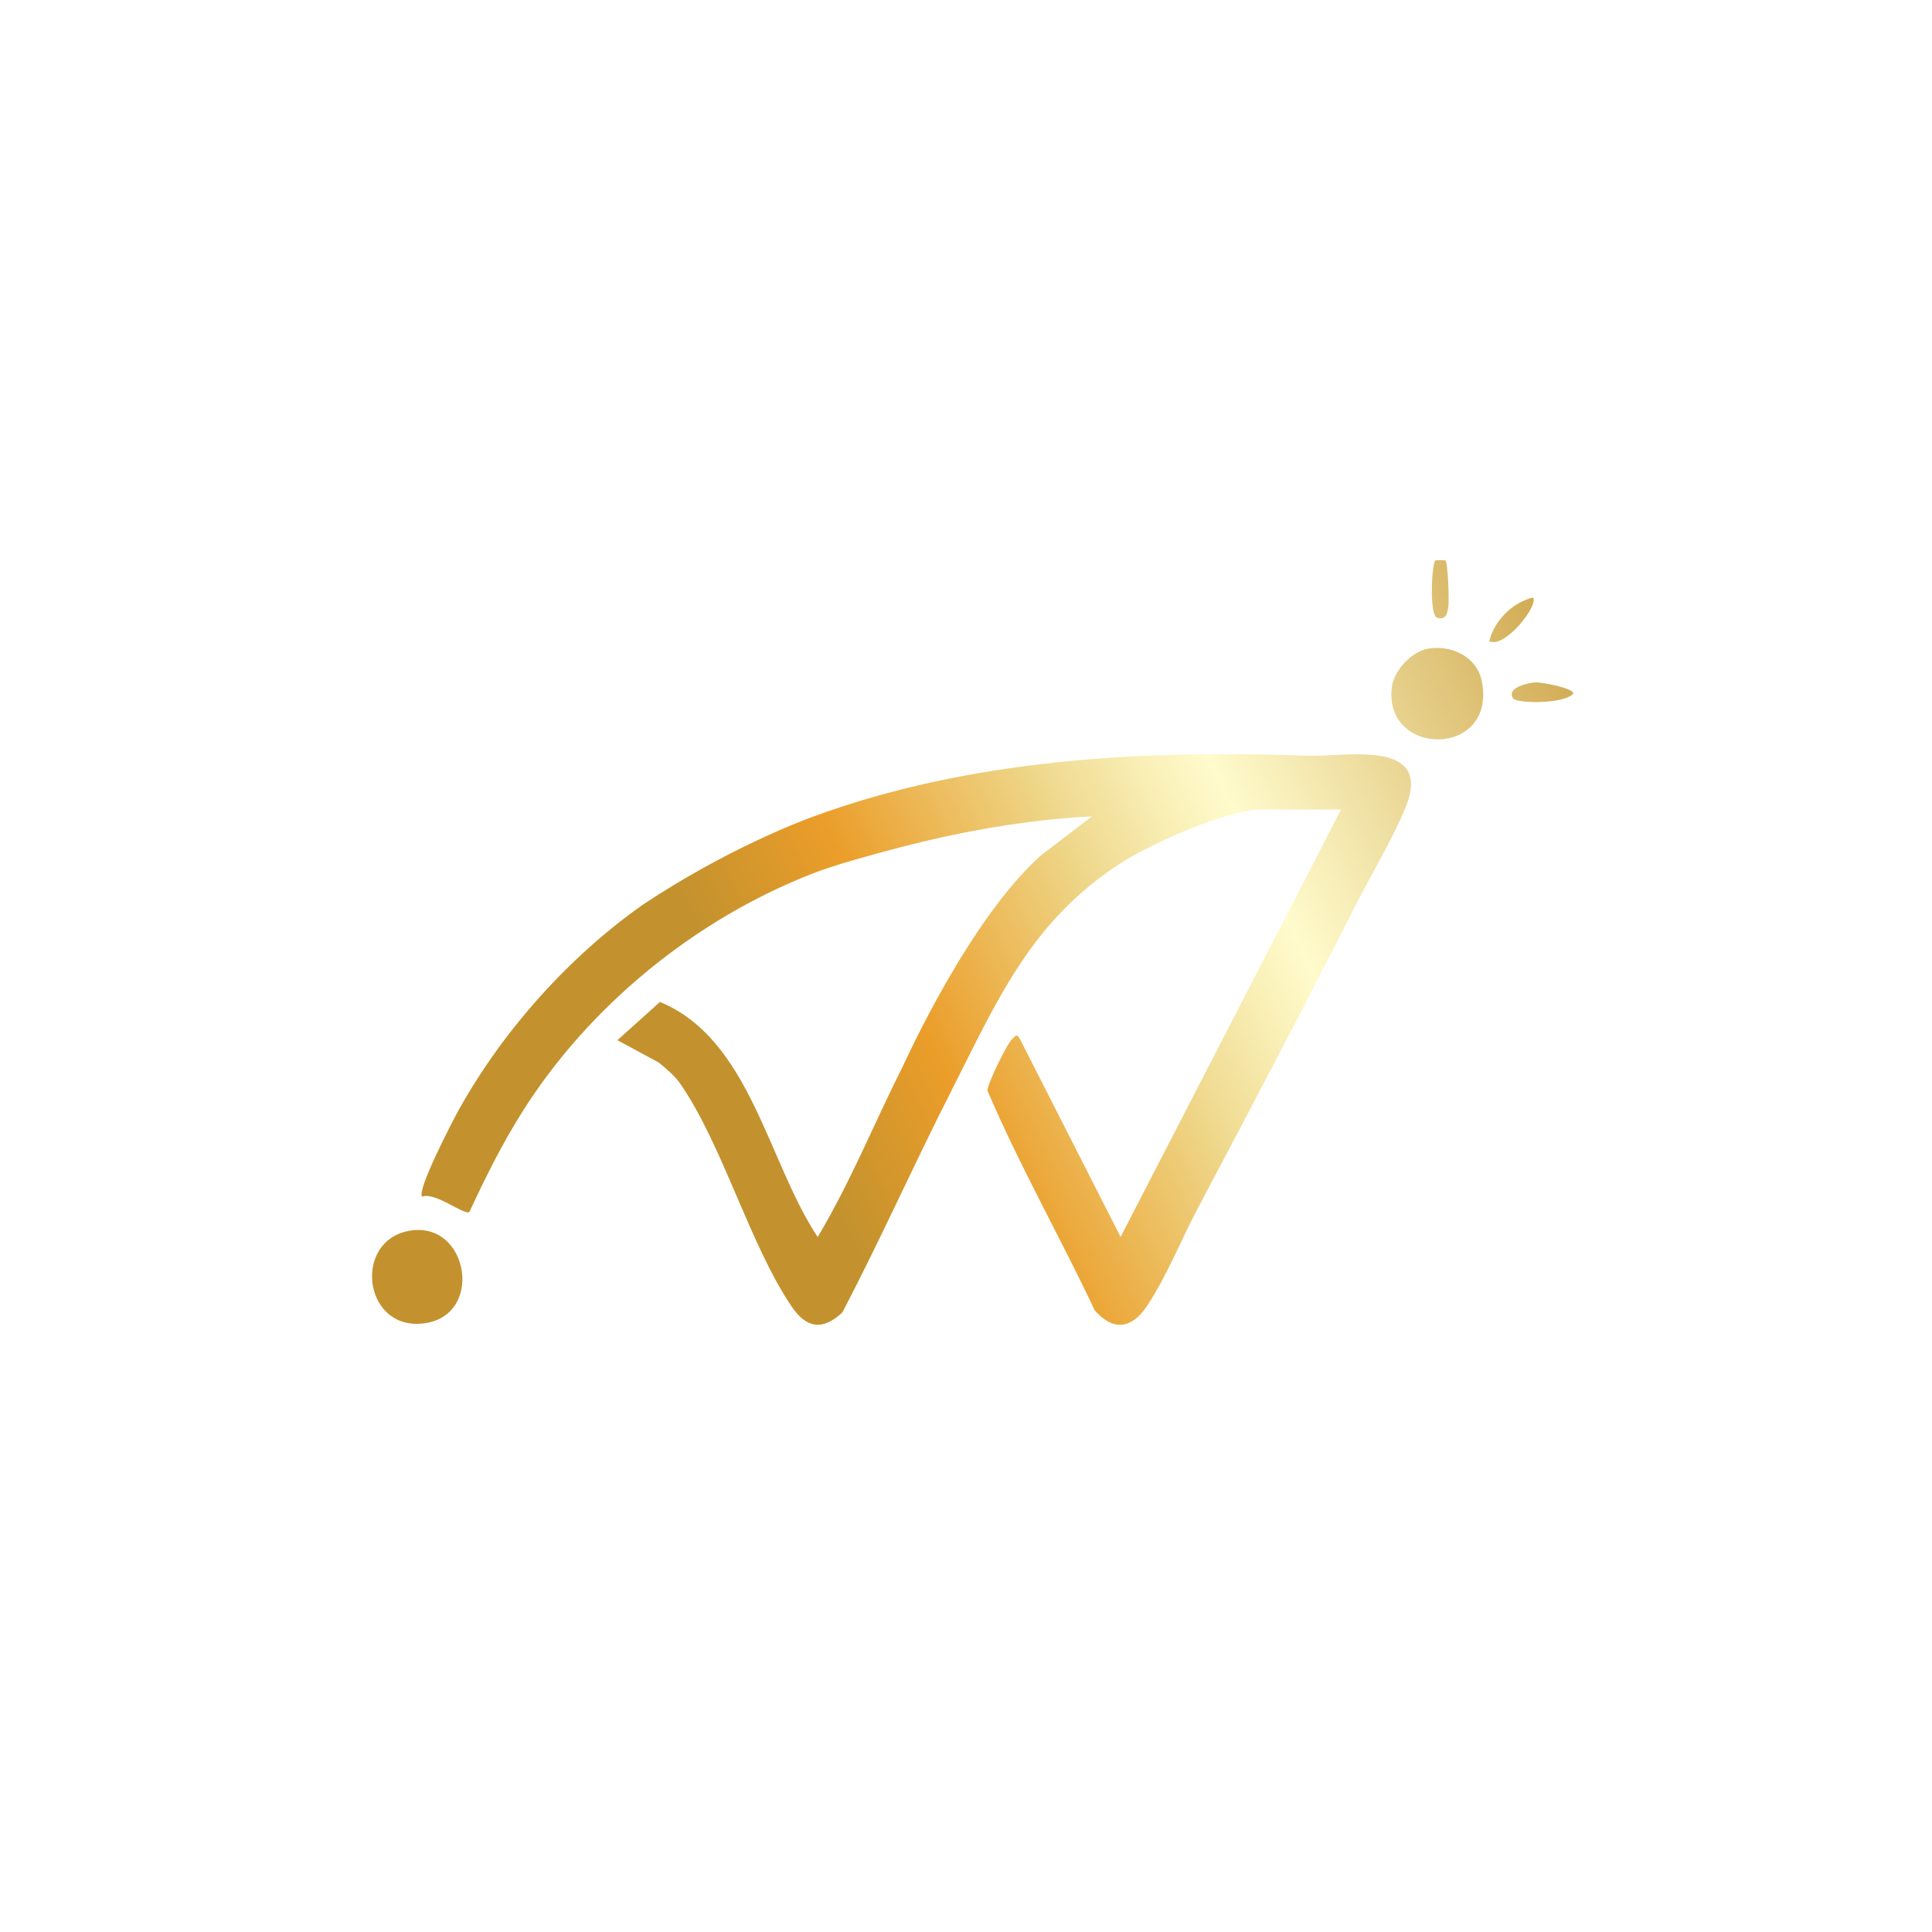
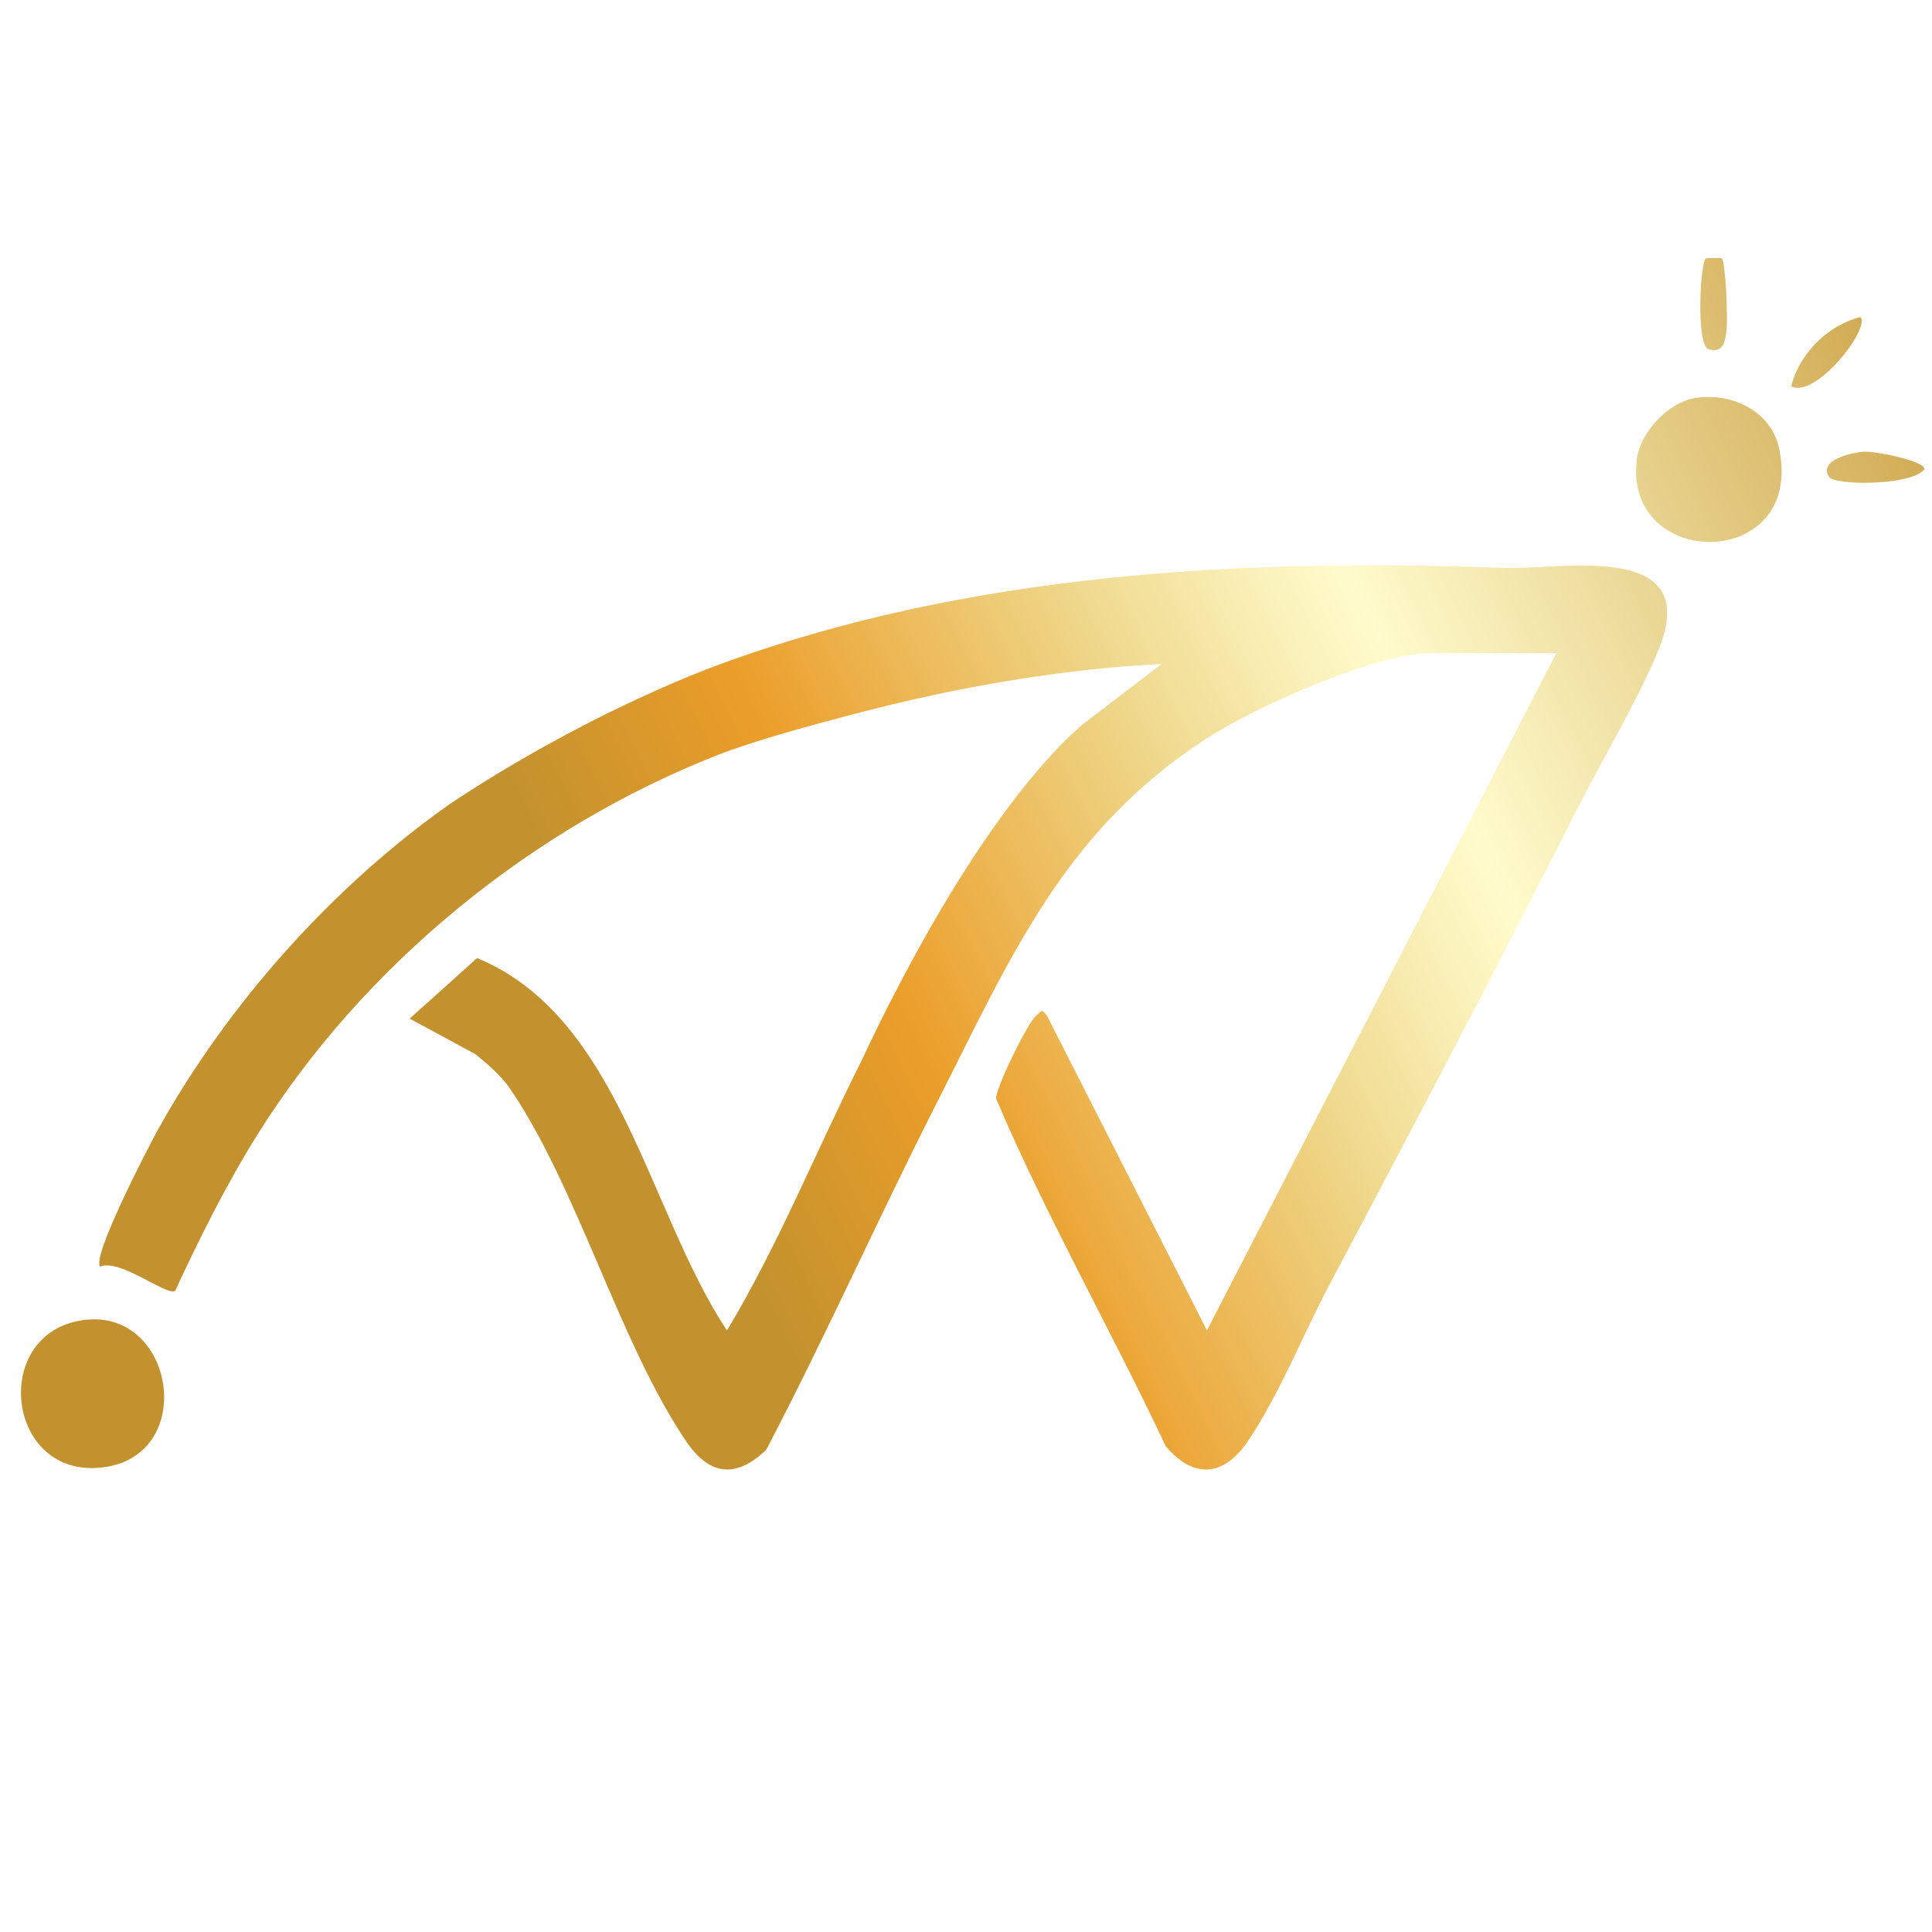
<svg xmlns="http://www.w3.org/2000/svg" id="Layer_1" version="1.1" viewBox="0 0 512 512">
  <defs>
    <style>
      .st0 {
        fill: url(#linear-gradient2);
      }

      .st1 {
        fill: url(#linear-gradient1);
      }

      .st2 {
        fill: url(#linear-gradient3);
      }

      .st3 {
        fill: url(#linear-gradient5);
      }

      .st4 {
        fill: url(#linear-gradient4);
      }

      .st5 {
        fill: url(#linear-gradient);
      }
    </style>
-     <linearGradient id="linear-gradient" x1="461.92" y1="170.33" x2="213.99" y2="292.3" gradientTransform="translate(0 12)" gradientUnits="userSpaceOnUse">
+     <linearGradient id="linear-gradient" x1="581.26" y1="401.96" x2="188.4" y2="208.69" gradientTransform="translate(0 524) scale(1 -1)" gradientUnits="userSpaceOnUse">
      <stop offset=".03" stop-color="#c3922e" />
      <stop offset=".49" stop-color="#fffbcc" />
      <stop offset=".54" stop-color="#faf1ba" />
      <stop offset=".64" stop-color="#efd98e" />
      <stop offset=".65" stop-color="#eed688" />
      <stop offset=".85" stop-color="#eb9d29" />
      <stop offset="1" stop-color="#c3922e" />
    </linearGradient>
-     <linearGradient id="linear-gradient1" x1="446.78" y1="139.54" x2="198.85" y2="261.5" gradientTransform="translate(0 12)" gradientUnits="userSpaceOnUse">
+     <linearGradient id="linear-gradient1" x1="557.27" y1="450.74" x2="164.41" y2="257.49" gradientTransform="translate(0 524) scale(1 -1)" gradientUnits="userSpaceOnUse">
      <stop offset=".03" stop-color="#c3922e" />
      <stop offset=".49" stop-color="#fffbcc" />
      <stop offset=".54" stop-color="#faf1ba" />
      <stop offset=".64" stop-color="#efd98e" />
      <stop offset=".65" stop-color="#eed688" />
      <stop offset=".85" stop-color="#eb9d29" />
      <stop offset="1" stop-color="#c3922e" />
    </linearGradient>
-     <linearGradient id="linear-gradient2" x1="455.31" y1="156.89" x2="207.38" y2="278.85" gradientTransform="translate(0 12)" gradientUnits="userSpaceOnUse">
+     <linearGradient id="linear-gradient2" x1="570.79" y1="423.25" x2="177.93" y2="229.99" gradientTransform="translate(0 524) scale(1 -1)" gradientUnits="userSpaceOnUse">
      <stop offset=".03" stop-color="#c3922e" />
      <stop offset=".49" stop-color="#fffbcc" />
      <stop offset=".54" stop-color="#faf1ba" />
      <stop offset=".64" stop-color="#efd98e" />
      <stop offset=".65" stop-color="#eed688" />
      <stop offset=".85" stop-color="#eb9d29" />
      <stop offset="1" stop-color="#c3922e" />
    </linearGradient>
-     <linearGradient id="linear-gradient3" x1="452.02" y1="150.2" x2="204.09" y2="272.16" gradientTransform="translate(0 12)" gradientUnits="userSpaceOnUse">
+     <linearGradient id="linear-gradient3" x1="565.57" y1="433.85" x2="172.71" y2="240.6" gradientTransform="translate(0 524) scale(1 -1)" gradientUnits="userSpaceOnUse">
      <stop offset=".03" stop-color="#c3922e" />
      <stop offset=".49" stop-color="#fffbcc" />
      <stop offset=".54" stop-color="#faf1ba" />
      <stop offset=".64" stop-color="#efd98e" />
      <stop offset=".65" stop-color="#eed688" />
      <stop offset=".85" stop-color="#eb9d29" />
      <stop offset="1" stop-color="#c3922e" />
    </linearGradient>
-     <linearGradient id="linear-gradient4" x1="435.86" y1="117.36" x2="187.93" y2="239.32" gradientTransform="translate(0 12)" gradientUnits="userSpaceOnUse">
+     <linearGradient id="linear-gradient4" x1="539.96" y1="485.89" x2="147.1" y2="292.64" gradientTransform="translate(0 524) scale(1 -1)" gradientUnits="userSpaceOnUse">
      <stop offset=".03" stop-color="#c3922e" />
      <stop offset=".49" stop-color="#fffbcc" />
      <stop offset=".54" stop-color="#faf1ba" />
      <stop offset=".64" stop-color="#efd98e" />
      <stop offset=".65" stop-color="#eed688" />
      <stop offset=".85" stop-color="#eb9d29" />
      <stop offset="1" stop-color="#c3922e" />
    </linearGradient>
-     <linearGradient id="linear-gradient5" x1="442.91" y1="131.68" x2="194.98" y2="253.65" gradientTransform="translate(0 12)" gradientUnits="userSpaceOnUse">
+     <linearGradient id="linear-gradient5" x1="551.14" y1="463.2" x2="158.27" y2="269.93" gradientTransform="translate(0 524) scale(1 -1)" gradientUnits="userSpaceOnUse">
      <stop offset=".03" stop-color="#c3922e" />
      <stop offset=".49" stop-color="#fffbcc" />
      <stop offset=".54" stop-color="#faf1ba" />
      <stop offset=".64" stop-color="#efd98e" />
      <stop offset=".65" stop-color="#eed688" />
      <stop offset=".85" stop-color="#eb9d29" />
      <stop offset="1" stop-color="#c3922e" />
    </linearGradient>
  </defs>
-   <path class="st5" d="M346.9,200.3c-43.87-1.67-90.21.85-131.77,16.25-3.35,1.24-22.68,8.55-44.67,23.13-19.68,13.83-37.25,33.51-48.94,54.55-1.64,2.95-11.17,21.36-9.66,22.9,3.34-1.37,11.11,4.96,12.52,4.07,4.2-9.01,8.59-17.87,13.88-26.3,17.73-28.24,45.88-51.23,77.09-63.41,6.37-2.48,16.21-5.1,23-6.88,16.52-4.33,33.97-7.39,51.04-8.27l-13.39,10.24c-19.04,16.8-36.15,54.82-36.74,55.99-7.58,15.03-13.89,30.77-22.57,45.25-13.26-19.99-17.9-52.44-41.8-62.29l-11.27,10.13,10.99,5.94c2.05,1.67,4.31,3.6,5.8,5.79,11.25,16.45,18.23,42.36,29.41,58.9,3.87,5.72,8.24,6.42,13.43,1.49,10.04-19.19,18.87-39.02,28.67-58.31,12.3-24.22,21.17-45.28,45.03-60.69,8.09-5.23,28.17-14.25,37.49-14.25h20.96l-58.43,113.28-26.76-52.62c-1.02-1.32-.84-.78-1.8-.02-1.42,1.12-6.72,12-6.72,13.85,8.41,19.77,19.21,38.68,28.4,58.18,4.73,5.54,9.73,5.05,13.75-.92,5.21-7.73,9.28-17.93,13.46-25.83,14.21-26.83,28.45-53.83,42.14-80.93,3.48-6.89,12.57-22.31,14.11-28.75,3.49-14.58-17.92-10.16-26.65-10.49v.02h0Z" />
-   <path class="st1" d="M378.36,171.93c-4.35.79-8.95,5.75-9.5,10.13-2.37,18.78,28.04,18.79,23.8-1.67-1.34-6.47-8.2-9.58-14.3-8.46Z" />
-   <path class="st0" d="M108.06,326.25c-14.24,2.92-11.77,25.37,3.14,24.56,17.56-.95,13.33-27.94-3.14-24.56Z" />
-   <path class="st2" d="M406.92,180.85c-2.17.13-7.67,1.4-5.97,4.18.95,1.55,14.05,1.51,15.99-1.27-.01-1.41-8.36-3.01-10.02-2.91h0Z" />
-   <path class="st4" d="M380.83,163.7c2.43.76,2.77-1.2,3.02-3.2.22-1.74-.15-11.37-.8-11.98-.1-.09-2.55-.08-2.65,0-1.01.82-1.65,14.53.43,15.18h0Z" />
-   <path class="st3" d="M406.25,158.34c-5.46,1.34-10.24,6.12-11.59,11.59,4.21,2.04,13.28-9.74,11.59-11.59Z" />
+   <path class="st5" d="M399,150.52c-69.51-2.65-142.94,1.35-208.8,25.75-5.31,1.96-35.94,13.55-70.78,36.65-31.18,21.91-59.02,53.1-77.55,86.44-2.6,4.67-17.7,33.85-15.31,36.29,5.29-2.17,17.6,7.86,19.84,6.45,6.66-14.28,13.61-28.32,21.99-41.67,28.09-44.75,72.7-81.18,122.15-100.48,10.09-3.93,25.69-8.08,36.44-10.9,26.18-6.86,53.83-11.71,80.88-13.1l-21.22,16.23c-30.17,26.62-57.28,86.87-58.22,88.72-12.01,23.82-22.01,48.76-35.76,71.7-21.01-31.68-28.36-83.09-66.23-98.7l-17.86,16.05,17.41,9.41c3.25,2.65,6.83,5.7,9.19,9.17,17.83,26.07,28.89,67.12,46.6,93.33,6.13,9.06,13.06,10.17,21.28,2.36,15.91-30.41,29.9-61.83,45.43-92.4,19.49-38.38,33.55-71.75,71.35-96.17,12.82-8.29,44.64-22.58,59.41-22.58h33.21l-92.59,179.5-42.4-83.38c-1.62-2.09-1.33-1.24-2.85-.03-2.25,1.77-10.65,19.01-10.65,21.95,13.33,31.33,30.44,61.29,45,92.19,7.49,8.78,15.42,8,21.79-1.46,8.26-12.25,14.7-28.41,21.33-40.93,22.52-42.51,45.08-85.3,66.77-128.24,5.51-10.92,19.92-35.35,22.36-45.56,5.53-23.1-28.4-16.1-42.23-16.62v.03h0Z" />
+   <path class="st1" d="M448.85,105.57c-6.89,1.25-14.18,9.11-15.05,16.05-3.76,29.76,44.43,29.77,37.71-2.65-2.12-10.25-12.99-15.18-22.66-13.41Z" />
+   <path class="st0" d="M20.55,350.1c-22.56,4.63-18.65,40.2,4.98,38.92,27.82-1.51,21.12-44.27-4.98-38.92Z" />
+   <path class="st2" d="M494.11,119.7c-3.44.21-12.15,2.22-9.46,6.62,1.51,2.46,22.26,2.39,25.34-2.01-.02-2.23-13.25-4.77-15.88-4.61h0Z" />
+   <path class="st4" d="M452.77,92.52c3.85,1.2,4.39-1.9,4.79-5.07.35-2.76-.24-18.02-1.27-18.98-.16-.14-4.04-.13-4.2,0-1.6,1.3-2.61,23.02.68,24.05h0Z" />
+   <path class="st3" d="M493.05,84.03c-8.65,2.12-16.23,9.7-18.37,18.37,6.67,3.23,21.04-15.43,18.37-18.37Z" />
</svg>
